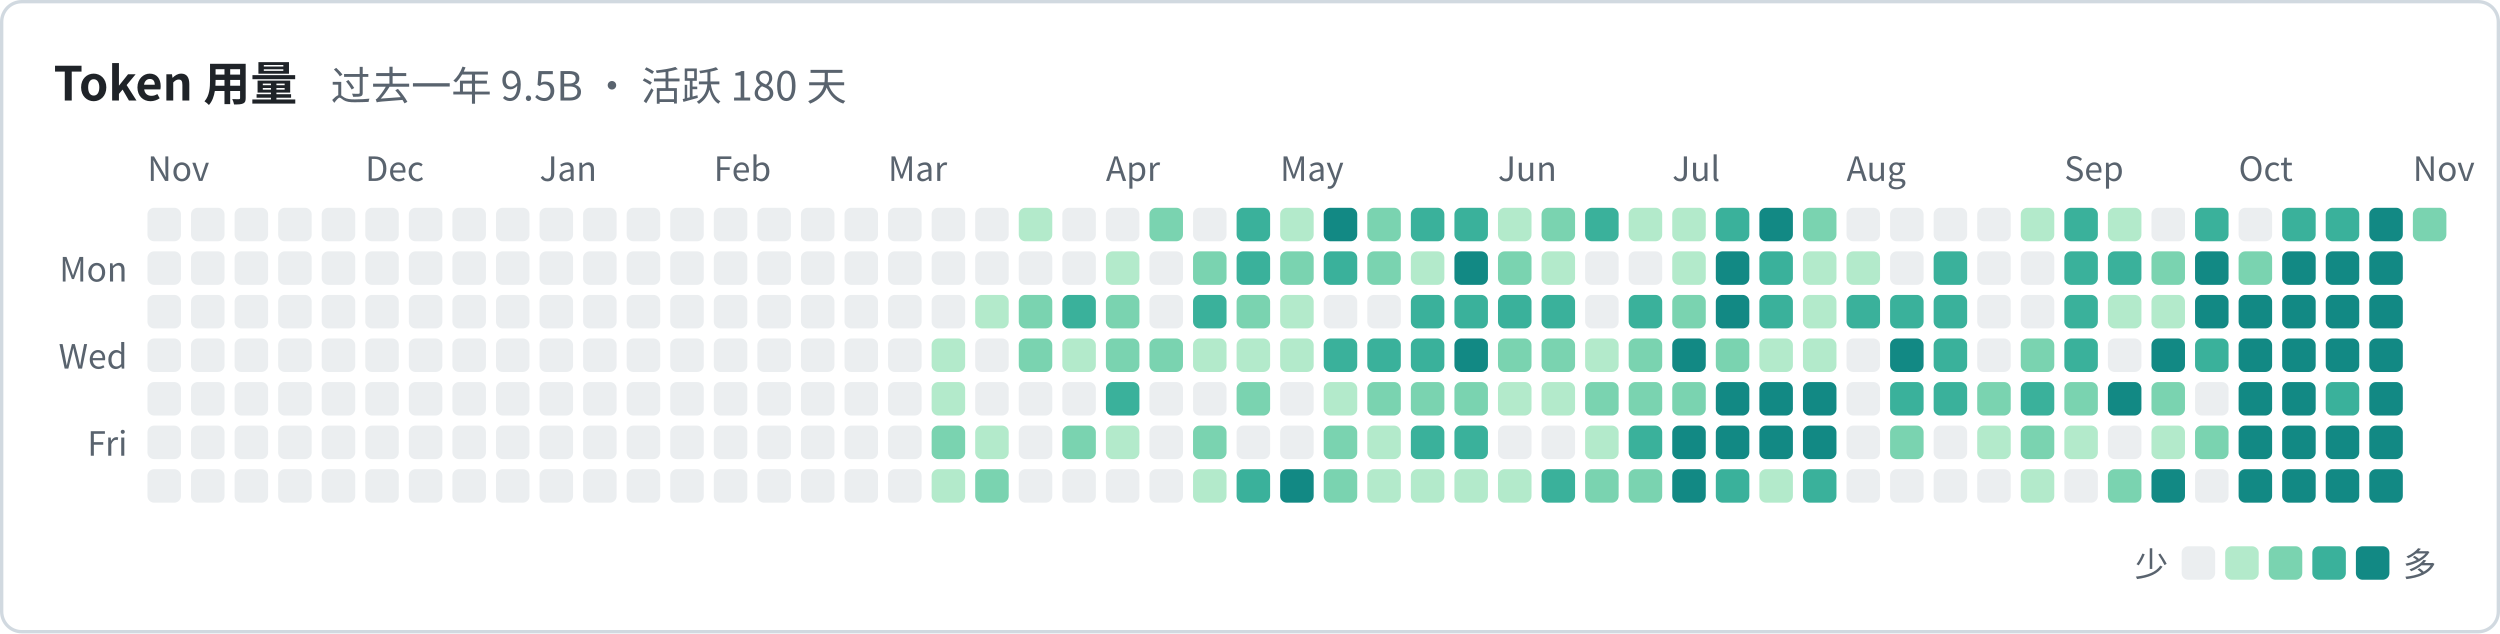
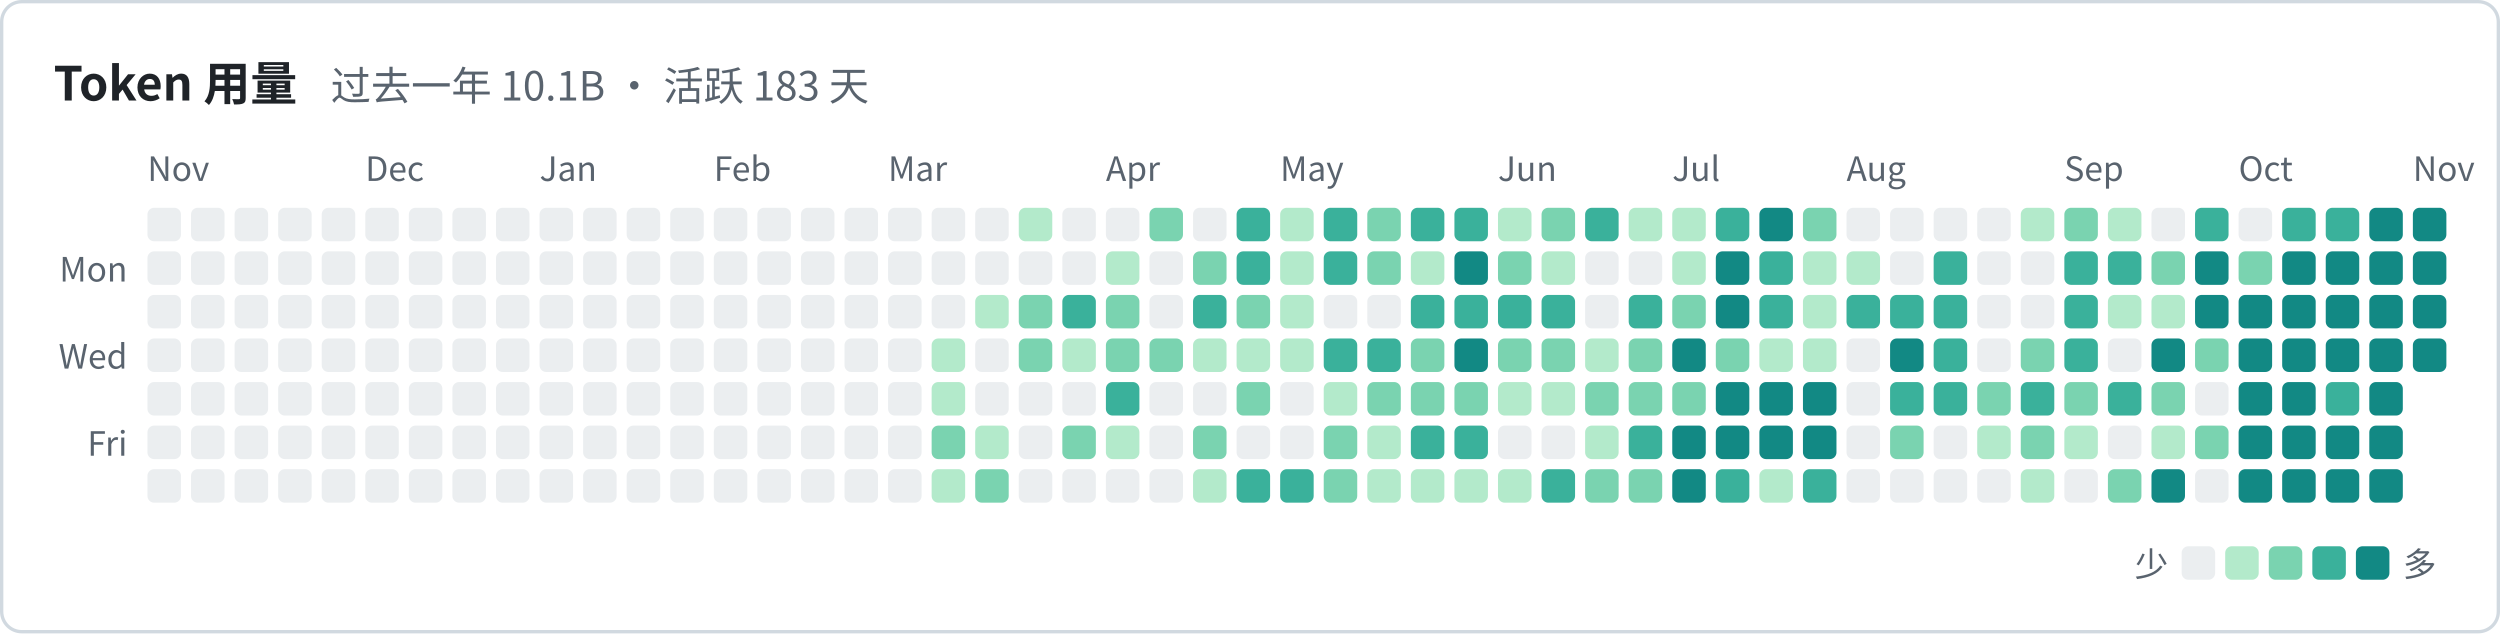
<svg xmlns="http://www.w3.org/2000/svg" width="746" height="189" viewBox="0 0 746 189" font-family="system-ui, -apple-system, 'Segoe UI', 'PingFang SC', 'Microsoft YaHei', 'Noto Sans CJK SC', sans-serif">
  <rect x="0.5" y="0.5" width="745" height="188" rx="6" fill="none" stroke="#d1d9e0" />
-   <text x="16" y="30" font-size="14" font-weight="600" fill="#1f2328">Token 用量<tspan dx="10" font-size="12" font-weight="400" fill="#59636e">过去一年 9.5B · 活跃 180 天</tspan>
+   <text x="16" y="30" font-size="14" font-weight="600" fill="#1f2328">Token 用量<tspan dx="10" font-size="12" font-weight="400" fill="#59636e">过去一年 10.1B · 活跃 183 天</tspan>
  </text>
  <text x="44" y="54" font-size="10" fill="#59636e">Nov</text>
  <text x="109" y="54" font-size="10" fill="#59636e">Dec</text>
  <text x="161" y="54" font-size="10" fill="#59636e">Jan</text>
  <text x="213" y="54" font-size="10" fill="#59636e">Feb</text>
  <text x="265" y="54" font-size="10" fill="#59636e">Mar</text>
  <text x="330" y="54" font-size="10" fill="#59636e">Apr</text>
  <text x="382" y="54" font-size="10" fill="#59636e">May</text>
  <text x="447" y="54" font-size="10" fill="#59636e">Jun</text>
  <text x="499" y="54" font-size="10" fill="#59636e">Jul</text>
  <text x="551" y="54" font-size="10" fill="#59636e">Aug</text>
  <text x="616" y="54" font-size="10" fill="#59636e">Sep</text>
  <text x="668" y="54" font-size="10" fill="#59636e">Oct</text>
  <text x="720" y="54" font-size="10" fill="#59636e">Nov</text>
  <text x="38" y="84" font-size="10" text-anchor="end" fill="#59636e">Mon</text>
  <text x="38" y="110" font-size="10" text-anchor="end" fill="#59636e">Wed</text>
  <text x="38" y="136" font-size="10" text-anchor="end" fill="#59636e">Fri</text>
  <rect x="44" y="62" width="10" height="10" rx="2" fill="#ebeef0" />
  <rect x="44" y="75" width="10" height="10" rx="2" fill="#ebeef0" />
  <rect x="44" y="88" width="10" height="10" rx="2" fill="#ebeef0" />
  <rect x="44" y="101" width="10" height="10" rx="2" fill="#ebeef0" />
  <rect x="44" y="114" width="10" height="10" rx="2" fill="#ebeef0" />
  <rect x="44" y="127" width="10" height="10" rx="2" fill="#ebeef0" />
  <rect x="44" y="140" width="10" height="10" rx="2" fill="#ebeef0" />
  <rect x="57" y="62" width="10" height="10" rx="2" fill="#ebeef0" />
  <rect x="57" y="75" width="10" height="10" rx="2" fill="#ebeef0" />
  <rect x="57" y="88" width="10" height="10" rx="2" fill="#ebeef0" />
  <rect x="57" y="101" width="10" height="10" rx="2" fill="#ebeef0" />
  <rect x="57" y="114" width="10" height="10" rx="2" fill="#ebeef0" />
  <rect x="57" y="127" width="10" height="10" rx="2" fill="#ebeef0" />
  <rect x="57" y="140" width="10" height="10" rx="2" fill="#ebeef0" />
  <rect x="70" y="62" width="10" height="10" rx="2" fill="#ebeef0" />
  <rect x="70" y="75" width="10" height="10" rx="2" fill="#ebeef0" />
  <rect x="70" y="88" width="10" height="10" rx="2" fill="#ebeef0" />
  <rect x="70" y="101" width="10" height="10" rx="2" fill="#ebeef0" />
  <rect x="70" y="114" width="10" height="10" rx="2" fill="#ebeef0" />
  <rect x="70" y="127" width="10" height="10" rx="2" fill="#ebeef0" />
  <rect x="70" y="140" width="10" height="10" rx="2" fill="#ebeef0" />
  <rect x="83" y="62" width="10" height="10" rx="2" fill="#ebeef0" />
  <rect x="83" y="75" width="10" height="10" rx="2" fill="#ebeef0" />
  <rect x="83" y="88" width="10" height="10" rx="2" fill="#ebeef0" />
  <rect x="83" y="101" width="10" height="10" rx="2" fill="#ebeef0" />
  <rect x="83" y="114" width="10" height="10" rx="2" fill="#ebeef0" />
  <rect x="83" y="127" width="10" height="10" rx="2" fill="#ebeef0" />
  <rect x="83" y="140" width="10" height="10" rx="2" fill="#ebeef0" />
  <rect x="96" y="62" width="10" height="10" rx="2" fill="#ebeef0" />
  <rect x="96" y="75" width="10" height="10" rx="2" fill="#ebeef0" />
  <rect x="96" y="88" width="10" height="10" rx="2" fill="#ebeef0" />
  <rect x="96" y="101" width="10" height="10" rx="2" fill="#ebeef0" />
  <rect x="96" y="114" width="10" height="10" rx="2" fill="#ebeef0" />
  <rect x="96" y="127" width="10" height="10" rx="2" fill="#ebeef0" />
  <rect x="96" y="140" width="10" height="10" rx="2" fill="#ebeef0" />
  <rect x="109" y="62" width="10" height="10" rx="2" fill="#ebeef0" />
  <rect x="109" y="75" width="10" height="10" rx="2" fill="#ebeef0" />
  <rect x="109" y="88" width="10" height="10" rx="2" fill="#ebeef0" />
  <rect x="109" y="101" width="10" height="10" rx="2" fill="#ebeef0" />
  <rect x="109" y="114" width="10" height="10" rx="2" fill="#ebeef0" />
  <rect x="109" y="127" width="10" height="10" rx="2" fill="#ebeef0" />
  <rect x="109" y="140" width="10" height="10" rx="2" fill="#ebeef0" />
  <rect x="122" y="62" width="10" height="10" rx="2" fill="#ebeef0" />
  <rect x="122" y="75" width="10" height="10" rx="2" fill="#ebeef0" />
  <rect x="122" y="88" width="10" height="10" rx="2" fill="#ebeef0" />
  <rect x="122" y="101" width="10" height="10" rx="2" fill="#ebeef0" />
  <rect x="122" y="114" width="10" height="10" rx="2" fill="#ebeef0" />
  <rect x="122" y="127" width="10" height="10" rx="2" fill="#ebeef0" />
  <rect x="122" y="140" width="10" height="10" rx="2" fill="#ebeef0" />
  <rect x="135" y="62" width="10" height="10" rx="2" fill="#ebeef0" />
  <rect x="135" y="75" width="10" height="10" rx="2" fill="#ebeef0" />
  <rect x="135" y="88" width="10" height="10" rx="2" fill="#ebeef0" />
  <rect x="135" y="101" width="10" height="10" rx="2" fill="#ebeef0" />
  <rect x="135" y="114" width="10" height="10" rx="2" fill="#ebeef0" />
  <rect x="135" y="127" width="10" height="10" rx="2" fill="#ebeef0" />
  <rect x="135" y="140" width="10" height="10" rx="2" fill="#ebeef0" />
  <rect x="148" y="62" width="10" height="10" rx="2" fill="#ebeef0" />
  <rect x="148" y="75" width="10" height="10" rx="2" fill="#ebeef0" />
  <rect x="148" y="88" width="10" height="10" rx="2" fill="#ebeef0" />
  <rect x="148" y="101" width="10" height="10" rx="2" fill="#ebeef0" />
  <rect x="148" y="114" width="10" height="10" rx="2" fill="#ebeef0" />
  <rect x="148" y="127" width="10" height="10" rx="2" fill="#ebeef0" />
  <rect x="148" y="140" width="10" height="10" rx="2" fill="#ebeef0" />
  <rect x="161" y="62" width="10" height="10" rx="2" fill="#ebeef0" />
  <rect x="161" y="75" width="10" height="10" rx="2" fill="#ebeef0" />
  <rect x="161" y="88" width="10" height="10" rx="2" fill="#ebeef0" />
  <rect x="161" y="101" width="10" height="10" rx="2" fill="#ebeef0" />
  <rect x="161" y="114" width="10" height="10" rx="2" fill="#ebeef0" />
  <rect x="161" y="127" width="10" height="10" rx="2" fill="#ebeef0" />
  <rect x="161" y="140" width="10" height="10" rx="2" fill="#ebeef0" />
  <rect x="174" y="62" width="10" height="10" rx="2" fill="#ebeef0" />
  <rect x="174" y="75" width="10" height="10" rx="2" fill="#ebeef0" />
  <rect x="174" y="88" width="10" height="10" rx="2" fill="#ebeef0" />
  <rect x="174" y="101" width="10" height="10" rx="2" fill="#ebeef0" />
  <rect x="174" y="114" width="10" height="10" rx="2" fill="#ebeef0" />
  <rect x="174" y="127" width="10" height="10" rx="2" fill="#ebeef0" />
  <rect x="174" y="140" width="10" height="10" rx="2" fill="#ebeef0" />
  <rect x="187" y="62" width="10" height="10" rx="2" fill="#ebeef0" />
  <rect x="187" y="75" width="10" height="10" rx="2" fill="#ebeef0" />
  <rect x="187" y="88" width="10" height="10" rx="2" fill="#ebeef0" />
  <rect x="187" y="101" width="10" height="10" rx="2" fill="#ebeef0" />
  <rect x="187" y="114" width="10" height="10" rx="2" fill="#ebeef0" />
  <rect x="187" y="127" width="10" height="10" rx="2" fill="#ebeef0" />
  <rect x="187" y="140" width="10" height="10" rx="2" fill="#ebeef0" />
  <rect x="200" y="62" width="10" height="10" rx="2" fill="#ebeef0" />
  <rect x="200" y="75" width="10" height="10" rx="2" fill="#ebeef0" />
  <rect x="200" y="88" width="10" height="10" rx="2" fill="#ebeef0" />
  <rect x="200" y="101" width="10" height="10" rx="2" fill="#ebeef0" />
  <rect x="200" y="114" width="10" height="10" rx="2" fill="#ebeef0" />
  <rect x="200" y="127" width="10" height="10" rx="2" fill="#ebeef0" />
  <rect x="200" y="140" width="10" height="10" rx="2" fill="#ebeef0" />
  <rect x="213" y="62" width="10" height="10" rx="2" fill="#ebeef0" />
  <rect x="213" y="75" width="10" height="10" rx="2" fill="#ebeef0" />
  <rect x="213" y="88" width="10" height="10" rx="2" fill="#ebeef0" />
  <rect x="213" y="101" width="10" height="10" rx="2" fill="#ebeef0" />
  <rect x="213" y="114" width="10" height="10" rx="2" fill="#ebeef0" />
  <rect x="213" y="127" width="10" height="10" rx="2" fill="#ebeef0" />
  <rect x="213" y="140" width="10" height="10" rx="2" fill="#ebeef0" />
  <rect x="226" y="62" width="10" height="10" rx="2" fill="#ebeef0" />
  <rect x="226" y="75" width="10" height="10" rx="2" fill="#ebeef0" />
  <rect x="226" y="88" width="10" height="10" rx="2" fill="#ebeef0" />
  <rect x="226" y="101" width="10" height="10" rx="2" fill="#ebeef0" />
  <rect x="226" y="114" width="10" height="10" rx="2" fill="#ebeef0" />
  <rect x="226" y="127" width="10" height="10" rx="2" fill="#ebeef0" />
  <rect x="226" y="140" width="10" height="10" rx="2" fill="#ebeef0" />
  <rect x="239" y="62" width="10" height="10" rx="2" fill="#ebeef0" />
  <rect x="239" y="75" width="10" height="10" rx="2" fill="#ebeef0" />
  <rect x="239" y="88" width="10" height="10" rx="2" fill="#ebeef0" />
  <rect x="239" y="101" width="10" height="10" rx="2" fill="#ebeef0" />
  <rect x="239" y="114" width="10" height="10" rx="2" fill="#ebeef0" />
  <rect x="239" y="127" width="10" height="10" rx="2" fill="#ebeef0" />
  <rect x="239" y="140" width="10" height="10" rx="2" fill="#ebeef0" />
  <rect x="252" y="62" width="10" height="10" rx="2" fill="#ebeef0" />
  <rect x="252" y="75" width="10" height="10" rx="2" fill="#ebeef0" />
  <rect x="252" y="88" width="10" height="10" rx="2" fill="#ebeef0" />
  <rect x="252" y="101" width="10" height="10" rx="2" fill="#ebeef0" />
  <rect x="252" y="114" width="10" height="10" rx="2" fill="#ebeef0" />
  <rect x="252" y="127" width="10" height="10" rx="2" fill="#ebeef0" />
  <rect x="252" y="140" width="10" height="10" rx="2" fill="#ebeef0" />
  <rect x="265" y="62" width="10" height="10" rx="2" fill="#ebeef0" />
  <rect x="265" y="75" width="10" height="10" rx="2" fill="#ebeef0" />
  <rect x="265" y="88" width="10" height="10" rx="2" fill="#ebeef0" />
  <rect x="265" y="101" width="10" height="10" rx="2" fill="#ebeef0" />
  <rect x="265" y="114" width="10" height="10" rx="2" fill="#ebeef0" />
  <rect x="265" y="127" width="10" height="10" rx="2" fill="#ebeef0" />
  <rect x="265" y="140" width="10" height="10" rx="2" fill="#ebeef0" />
  <rect x="278" y="62" width="10" height="10" rx="2" fill="#ebeef0" />
  <rect x="278" y="75" width="10" height="10" rx="2" fill="#ebeef0" />
  <rect x="278" y="88" width="10" height="10" rx="2" fill="#ebeef0" />
  <rect x="278" y="101" width="10" height="10" rx="2" fill="#b3eacb" />
  <rect x="278" y="114" width="10" height="10" rx="2" fill="#b3eacb" />
  <rect x="278" y="127" width="10" height="10" rx="2" fill="#7ad3b0" />
  <rect x="278" y="140" width="10" height="10" rx="2" fill="#b3eacb" />
  <rect x="291" y="62" width="10" height="10" rx="2" fill="#ebeef0" />
  <rect x="291" y="75" width="10" height="10" rx="2" fill="#ebeef0" />
  <rect x="291" y="88" width="10" height="10" rx="2" fill="#b3eacb" />
  <rect x="291" y="101" width="10" height="10" rx="2" fill="#ebeef0" />
  <rect x="291" y="114" width="10" height="10" rx="2" fill="#ebeef0" />
  <rect x="291" y="127" width="10" height="10" rx="2" fill="#b3eacb" />
  <rect x="291" y="140" width="10" height="10" rx="2" fill="#7ad3b0" />
  <rect x="304" y="62" width="10" height="10" rx="2" fill="#b3eacb" />
  <rect x="304" y="75" width="10" height="10" rx="2" fill="#ebeef0" />
  <rect x="304" y="88" width="10" height="10" rx="2" fill="#7ad3b0" />
  <rect x="304" y="101" width="10" height="10" rx="2" fill="#7ad3b0" />
  <rect x="304" y="114" width="10" height="10" rx="2" fill="#ebeef0" />
  <rect x="304" y="127" width="10" height="10" rx="2" fill="#ebeef0" />
  <rect x="304" y="140" width="10" height="10" rx="2" fill="#ebeef0" />
  <rect x="317" y="62" width="10" height="10" rx="2" fill="#ebeef0" />
  <rect x="317" y="75" width="10" height="10" rx="2" fill="#ebeef0" />
  <rect x="317" y="88" width="10" height="10" rx="2" fill="#3ab19b" />
  <rect x="317" y="101" width="10" height="10" rx="2" fill="#b3eacb" />
  <rect x="317" y="114" width="10" height="10" rx="2" fill="#ebeef0" />
  <rect x="317" y="127" width="10" height="10" rx="2" fill="#7ad3b0" />
  <rect x="317" y="140" width="10" height="10" rx="2" fill="#ebeef0" />
  <rect x="330" y="62" width="10" height="10" rx="2" fill="#ebeef0" />
  <rect x="330" y="75" width="10" height="10" rx="2" fill="#b3eacb" />
  <rect x="330" y="88" width="10" height="10" rx="2" fill="#7ad3b0" />
  <rect x="330" y="101" width="10" height="10" rx="2" fill="#7ad3b0" />
  <rect x="330" y="114" width="10" height="10" rx="2" fill="#3ab19b" />
  <rect x="330" y="127" width="10" height="10" rx="2" fill="#b3eacb" />
  <rect x="330" y="140" width="10" height="10" rx="2" fill="#ebeef0" />
  <rect x="343" y="62" width="10" height="10" rx="2" fill="#7ad3b0" />
  <rect x="343" y="75" width="10" height="10" rx="2" fill="#ebeef0" />
  <rect x="343" y="88" width="10" height="10" rx="2" fill="#ebeef0" />
  <rect x="343" y="101" width="10" height="10" rx="2" fill="#7ad3b0" />
  <rect x="343" y="114" width="10" height="10" rx="2" fill="#ebeef0" />
  <rect x="343" y="127" width="10" height="10" rx="2" fill="#ebeef0" />
  <rect x="343" y="140" width="10" height="10" rx="2" fill="#ebeef0" />
  <rect x="356" y="62" width="10" height="10" rx="2" fill="#ebeef0" />
  <rect x="356" y="75" width="10" height="10" rx="2" fill="#7ad3b0" />
  <rect x="356" y="88" width="10" height="10" rx="2" fill="#3ab19b" />
  <rect x="356" y="101" width="10" height="10" rx="2" fill="#b3eacb" />
  <rect x="356" y="114" width="10" height="10" rx="2" fill="#ebeef0" />
  <rect x="356" y="127" width="10" height="10" rx="2" fill="#7ad3b0" />
  <rect x="356" y="140" width="10" height="10" rx="2" fill="#b3eacb" />
  <rect x="369" y="62" width="10" height="10" rx="2" fill="#3ab19b" />
  <rect x="369" y="75" width="10" height="10" rx="2" fill="#3ab19b" />
  <rect x="369" y="88" width="10" height="10" rx="2" fill="#7ad3b0" />
  <rect x="369" y="101" width="10" height="10" rx="2" fill="#b3eacb" />
  <rect x="369" y="114" width="10" height="10" rx="2" fill="#7ad3b0" />
  <rect x="369" y="127" width="10" height="10" rx="2" fill="#ebeef0" />
  <rect x="369" y="140" width="10" height="10" rx="2" fill="#3ab19b" />
  <rect x="382" y="62" width="10" height="10" rx="2" fill="#b3eacb" />
-   <rect x="382" y="75" width="10" height="10" rx="2" fill="#7ad3b0" />
+   <rect x="382" y="75" width="10" height="10" rx="2" fill="#b3eacb" />
  <rect x="382" y="88" width="10" height="10" rx="2" fill="#b3eacb" />
  <rect x="382" y="101" width="10" height="10" rx="2" fill="#b3eacb" />
  <rect x="382" y="114" width="10" height="10" rx="2" fill="#ebeef0" />
  <rect x="382" y="127" width="10" height="10" rx="2" fill="#ebeef0" />
-   <rect x="382" y="140" width="10" height="10" rx="2" fill="#128984" />
-   <rect x="395" y="62" width="10" height="10" rx="2" fill="#128984" />
+   <rect x="382" y="140" width="10" height="10" rx="2" fill="#3ab19b" />
+   <rect x="395" y="62" width="10" height="10" rx="2" fill="#3ab19b" />
  <rect x="395" y="75" width="10" height="10" rx="2" fill="#3ab19b" />
  <rect x="395" y="88" width="10" height="10" rx="2" fill="#ebeef0" />
  <rect x="395" y="101" width="10" height="10" rx="2" fill="#3ab19b" />
  <rect x="395" y="114" width="10" height="10" rx="2" fill="#b3eacb" />
  <rect x="395" y="127" width="10" height="10" rx="2" fill="#7ad3b0" />
  <rect x="395" y="140" width="10" height="10" rx="2" fill="#7ad3b0" />
  <rect x="408" y="62" width="10" height="10" rx="2" fill="#7ad3b0" />
  <rect x="408" y="75" width="10" height="10" rx="2" fill="#7ad3b0" />
  <rect x="408" y="88" width="10" height="10" rx="2" fill="#ebeef0" />
  <rect x="408" y="101" width="10" height="10" rx="2" fill="#3ab19b" />
  <rect x="408" y="114" width="10" height="10" rx="2" fill="#7ad3b0" />
  <rect x="408" y="127" width="10" height="10" rx="2" fill="#b3eacb" />
  <rect x="408" y="140" width="10" height="10" rx="2" fill="#b3eacb" />
  <rect x="421" y="62" width="10" height="10" rx="2" fill="#3ab19b" />
  <rect x="421" y="75" width="10" height="10" rx="2" fill="#b3eacb" />
  <rect x="421" y="88" width="10" height="10" rx="2" fill="#3ab19b" />
-   <rect x="421" y="101" width="10" height="10" rx="2" fill="#3ab19b" />
+   <rect x="421" y="101" width="10" height="10" rx="2" fill="#7ad3b0" />
  <rect x="421" y="114" width="10" height="10" rx="2" fill="#7ad3b0" />
  <rect x="421" y="127" width="10" height="10" rx="2" fill="#3ab19b" />
  <rect x="421" y="140" width="10" height="10" rx="2" fill="#b3eacb" />
  <rect x="434" y="62" width="10" height="10" rx="2" fill="#3ab19b" />
  <rect x="434" y="75" width="10" height="10" rx="2" fill="#128984" />
  <rect x="434" y="88" width="10" height="10" rx="2" fill="#3ab19b" />
  <rect x="434" y="101" width="10" height="10" rx="2" fill="#128984" />
  <rect x="434" y="114" width="10" height="10" rx="2" fill="#7ad3b0" />
  <rect x="434" y="127" width="10" height="10" rx="2" fill="#3ab19b" />
  <rect x="434" y="140" width="10" height="10" rx="2" fill="#b3eacb" />
  <rect x="447" y="62" width="10" height="10" rx="2" fill="#b3eacb" />
  <rect x="447" y="75" width="10" height="10" rx="2" fill="#7ad3b0" />
  <rect x="447" y="88" width="10" height="10" rx="2" fill="#3ab19b" />
  <rect x="447" y="101" width="10" height="10" rx="2" fill="#7ad3b0" />
  <rect x="447" y="114" width="10" height="10" rx="2" fill="#b3eacb" />
  <rect x="447" y="127" width="10" height="10" rx="2" fill="#ebeef0" />
  <rect x="447" y="140" width="10" height="10" rx="2" fill="#b3eacb" />
  <rect x="460" y="62" width="10" height="10" rx="2" fill="#7ad3b0" />
  <rect x="460" y="75" width="10" height="10" rx="2" fill="#b3eacb" />
  <rect x="460" y="88" width="10" height="10" rx="2" fill="#3ab19b" />
  <rect x="460" y="101" width="10" height="10" rx="2" fill="#7ad3b0" />
  <rect x="460" y="114" width="10" height="10" rx="2" fill="#b3eacb" />
  <rect x="460" y="127" width="10" height="10" rx="2" fill="#ebeef0" />
  <rect x="460" y="140" width="10" height="10" rx="2" fill="#3ab19b" />
  <rect x="473" y="62" width="10" height="10" rx="2" fill="#3ab19b" />
  <rect x="473" y="75" width="10" height="10" rx="2" fill="#ebeef0" />
  <rect x="473" y="88" width="10" height="10" rx="2" fill="#ebeef0" />
  <rect x="473" y="101" width="10" height="10" rx="2" fill="#b3eacb" />
  <rect x="473" y="114" width="10" height="10" rx="2" fill="#7ad3b0" />
  <rect x="473" y="127" width="10" height="10" rx="2" fill="#b3eacb" />
  <rect x="473" y="140" width="10" height="10" rx="2" fill="#7ad3b0" />
  <rect x="486" y="62" width="10" height="10" rx="2" fill="#b3eacb" />
  <rect x="486" y="75" width="10" height="10" rx="2" fill="#ebeef0" />
  <rect x="486" y="88" width="10" height="10" rx="2" fill="#3ab19b" />
  <rect x="486" y="101" width="10" height="10" rx="2" fill="#7ad3b0" />
  <rect x="486" y="114" width="10" height="10" rx="2" fill="#7ad3b0" />
  <rect x="486" y="127" width="10" height="10" rx="2" fill="#3ab19b" />
  <rect x="486" y="140" width="10" height="10" rx="2" fill="#7ad3b0" />
  <rect x="499" y="62" width="10" height="10" rx="2" fill="#b3eacb" />
  <rect x="499" y="75" width="10" height="10" rx="2" fill="#b3eacb" />
  <rect x="499" y="88" width="10" height="10" rx="2" fill="#7ad3b0" />
  <rect x="499" y="101" width="10" height="10" rx="2" fill="#128984" />
  <rect x="499" y="114" width="10" height="10" rx="2" fill="#7ad3b0" />
  <rect x="499" y="127" width="10" height="10" rx="2" fill="#128984" />
  <rect x="499" y="140" width="10" height="10" rx="2" fill="#128984" />
  <rect x="512" y="62" width="10" height="10" rx="2" fill="#3ab19b" />
  <rect x="512" y="75" width="10" height="10" rx="2" fill="#128984" />
  <rect x="512" y="88" width="10" height="10" rx="2" fill="#128984" />
  <rect x="512" y="101" width="10" height="10" rx="2" fill="#7ad3b0" />
  <rect x="512" y="114" width="10" height="10" rx="2" fill="#128984" />
  <rect x="512" y="127" width="10" height="10" rx="2" fill="#128984" />
  <rect x="512" y="140" width="10" height="10" rx="2" fill="#3ab19b" />
  <rect x="525" y="62" width="10" height="10" rx="2" fill="#128984" />
  <rect x="525" y="75" width="10" height="10" rx="2" fill="#3ab19b" />
  <rect x="525" y="88" width="10" height="10" rx="2" fill="#3ab19b" />
  <rect x="525" y="101" width="10" height="10" rx="2" fill="#b3eacb" />
  <rect x="525" y="114" width="10" height="10" rx="2" fill="#128984" />
  <rect x="525" y="127" width="10" height="10" rx="2" fill="#128984" />
  <rect x="525" y="140" width="10" height="10" rx="2" fill="#b3eacb" />
  <rect x="538" y="62" width="10" height="10" rx="2" fill="#7ad3b0" />
  <rect x="538" y="75" width="10" height="10" rx="2" fill="#b3eacb" />
  <rect x="538" y="88" width="10" height="10" rx="2" fill="#b3eacb" />
  <rect x="538" y="101" width="10" height="10" rx="2" fill="#b3eacb" />
  <rect x="538" y="114" width="10" height="10" rx="2" fill="#128984" />
  <rect x="538" y="127" width="10" height="10" rx="2" fill="#128984" />
  <rect x="538" y="140" width="10" height="10" rx="2" fill="#3ab19b" />
  <rect x="551" y="62" width="10" height="10" rx="2" fill="#ebeef0" />
  <rect x="551" y="75" width="10" height="10" rx="2" fill="#b3eacb" />
  <rect x="551" y="88" width="10" height="10" rx="2" fill="#3ab19b" />
  <rect x="551" y="101" width="10" height="10" rx="2" fill="#ebeef0" />
  <rect x="551" y="114" width="10" height="10" rx="2" fill="#ebeef0" />
  <rect x="551" y="127" width="10" height="10" rx="2" fill="#ebeef0" />
  <rect x="551" y="140" width="10" height="10" rx="2" fill="#ebeef0" />
  <rect x="564" y="62" width="10" height="10" rx="2" fill="#ebeef0" />
  <rect x="564" y="75" width="10" height="10" rx="2" fill="#ebeef0" />
  <rect x="564" y="88" width="10" height="10" rx="2" fill="#3ab19b" />
  <rect x="564" y="101" width="10" height="10" rx="2" fill="#128984" />
  <rect x="564" y="114" width="10" height="10" rx="2" fill="#3ab19b" />
  <rect x="564" y="127" width="10" height="10" rx="2" fill="#7ad3b0" />
  <rect x="564" y="140" width="10" height="10" rx="2" fill="#ebeef0" />
  <rect x="577" y="62" width="10" height="10" rx="2" fill="#ebeef0" />
  <rect x="577" y="75" width="10" height="10" rx="2" fill="#3ab19b" />
  <rect x="577" y="88" width="10" height="10" rx="2" fill="#3ab19b" />
  <rect x="577" y="101" width="10" height="10" rx="2" fill="#3ab19b" />
  <rect x="577" y="114" width="10" height="10" rx="2" fill="#3ab19b" />
  <rect x="577" y="127" width="10" height="10" rx="2" fill="#ebeef0" />
  <rect x="577" y="140" width="10" height="10" rx="2" fill="#ebeef0" />
  <rect x="590" y="62" width="10" height="10" rx="2" fill="#ebeef0" />
  <rect x="590" y="75" width="10" height="10" rx="2" fill="#ebeef0" />
  <rect x="590" y="88" width="10" height="10" rx="2" fill="#ebeef0" />
  <rect x="590" y="101" width="10" height="10" rx="2" fill="#ebeef0" />
  <rect x="590" y="114" width="10" height="10" rx="2" fill="#7ad3b0" />
  <rect x="590" y="127" width="10" height="10" rx="2" fill="#b3eacb" />
  <rect x="590" y="140" width="10" height="10" rx="2" fill="#ebeef0" />
  <rect x="603" y="62" width="10" height="10" rx="2" fill="#b3eacb" />
  <rect x="603" y="75" width="10" height="10" rx="2" fill="#ebeef0" />
  <rect x="603" y="88" width="10" height="10" rx="2" fill="#ebeef0" />
  <rect x="603" y="101" width="10" height="10" rx="2" fill="#7ad3b0" />
  <rect x="603" y="114" width="10" height="10" rx="2" fill="#3ab19b" />
  <rect x="603" y="127" width="10" height="10" rx="2" fill="#7ad3b0" />
  <rect x="603" y="140" width="10" height="10" rx="2" fill="#b3eacb" />
-   <rect x="616" y="62" width="10" height="10" rx="2" fill="#3ab19b" />
+   <rect x="616" y="62" width="10" height="10" rx="2" fill="#7ad3b0" />
  <rect x="616" y="75" width="10" height="10" rx="2" fill="#3ab19b" />
  <rect x="616" y="88" width="10" height="10" rx="2" fill="#3ab19b" />
  <rect x="616" y="101" width="10" height="10" rx="2" fill="#3ab19b" />
  <rect x="616" y="114" width="10" height="10" rx="2" fill="#7ad3b0" />
  <rect x="616" y="127" width="10" height="10" rx="2" fill="#b3eacb" />
  <rect x="616" y="140" width="10" height="10" rx="2" fill="#ebeef0" />
  <rect x="629" y="62" width="10" height="10" rx="2" fill="#b3eacb" />
  <rect x="629" y="75" width="10" height="10" rx="2" fill="#3ab19b" />
  <rect x="629" y="88" width="10" height="10" rx="2" fill="#b3eacb" />
  <rect x="629" y="101" width="10" height="10" rx="2" fill="#ebeef0" />
-   <rect x="629" y="114" width="10" height="10" rx="2" fill="#128984" />
+   <rect x="629" y="114" width="10" height="10" rx="2" fill="#3ab19b" />
  <rect x="629" y="127" width="10" height="10" rx="2" fill="#ebeef0" />
  <rect x="629" y="140" width="10" height="10" rx="2" fill="#7ad3b0" />
  <rect x="642" y="62" width="10" height="10" rx="2" fill="#ebeef0" />
  <rect x="642" y="75" width="10" height="10" rx="2" fill="#7ad3b0" />
  <rect x="642" y="88" width="10" height="10" rx="2" fill="#b3eacb" />
  <rect x="642" y="101" width="10" height="10" rx="2" fill="#128984" />
  <rect x="642" y="114" width="10" height="10" rx="2" fill="#7ad3b0" />
  <rect x="642" y="127" width="10" height="10" rx="2" fill="#b3eacb" />
  <rect x="642" y="140" width="10" height="10" rx="2" fill="#128984" />
  <rect x="655" y="62" width="10" height="10" rx="2" fill="#3ab19b" />
  <rect x="655" y="75" width="10" height="10" rx="2" fill="#128984" />
  <rect x="655" y="88" width="10" height="10" rx="2" fill="#128984" />
-   <rect x="655" y="101" width="10" height="10" rx="2" fill="#3ab19b" />
+   <rect x="655" y="101" width="10" height="10" rx="2" fill="#7ad3b0" />
  <rect x="655" y="114" width="10" height="10" rx="2" fill="#ebeef0" />
  <rect x="655" y="127" width="10" height="10" rx="2" fill="#7ad3b0" />
  <rect x="655" y="140" width="10" height="10" rx="2" fill="#ebeef0" />
  <rect x="668" y="62" width="10" height="10" rx="2" fill="#ebeef0" />
  <rect x="668" y="75" width="10" height="10" rx="2" fill="#7ad3b0" />
  <rect x="668" y="88" width="10" height="10" rx="2" fill="#128984" />
  <rect x="668" y="101" width="10" height="10" rx="2" fill="#128984" />
  <rect x="668" y="114" width="10" height="10" rx="2" fill="#128984" />
  <rect x="668" y="127" width="10" height="10" rx="2" fill="#128984" />
  <rect x="668" y="140" width="10" height="10" rx="2" fill="#128984" />
  <rect x="681" y="62" width="10" height="10" rx="2" fill="#3ab19b" />
  <rect x="681" y="75" width="10" height="10" rx="2" fill="#128984" />
  <rect x="681" y="88" width="10" height="10" rx="2" fill="#128984" />
  <rect x="681" y="101" width="10" height="10" rx="2" fill="#128984" />
  <rect x="681" y="114" width="10" height="10" rx="2" fill="#128984" />
  <rect x="681" y="127" width="10" height="10" rx="2" fill="#128984" />
  <rect x="681" y="140" width="10" height="10" rx="2" fill="#128984" />
  <rect x="694" y="62" width="10" height="10" rx="2" fill="#3ab19b" />
  <rect x="694" y="75" width="10" height="10" rx="2" fill="#128984" />
  <rect x="694" y="88" width="10" height="10" rx="2" fill="#128984" />
  <rect x="694" y="101" width="10" height="10" rx="2" fill="#128984" />
  <rect x="694" y="114" width="10" height="10" rx="2" fill="#3ab19b" />
  <rect x="694" y="127" width="10" height="10" rx="2" fill="#128984" />
  <rect x="694" y="140" width="10" height="10" rx="2" fill="#128984" />
  <rect x="707" y="62" width="10" height="10" rx="2" fill="#128984" />
  <rect x="707" y="75" width="10" height="10" rx="2" fill="#128984" />
  <rect x="707" y="88" width="10" height="10" rx="2" fill="#128984" />
  <rect x="707" y="101" width="10" height="10" rx="2" fill="#128984" />
  <rect x="707" y="114" width="10" height="10" rx="2" fill="#128984" />
  <rect x="707" y="127" width="10" height="10" rx="2" fill="#128984" />
  <rect x="707" y="140" width="10" height="10" rx="2" fill="#128984" />
-   <rect x="720" y="62" width="10" height="10" rx="2" fill="#7ad3b0" />
+   <rect x="720" y="62" width="10" height="10" rx="2" fill="#128984" />
+   <rect x="720" y="75" width="10" height="10" rx="2" fill="#128984" />
+   <rect x="720" y="88" width="10" height="10" rx="2" fill="#128984" />
+   <rect x="720" y="101" width="10" height="10" rx="2" fill="#128984" />
  <text x="647" y="172" font-size="10" text-anchor="end" fill="#59636e">少</text>
  <rect x="651" y="163" width="10" height="10" rx="2" fill="#ebeef0" />
  <rect x="664" y="163" width="10" height="10" rx="2" fill="#b3eacb" />
  <rect x="677" y="163" width="10" height="10" rx="2" fill="#7ad3b0" />
  <rect x="690" y="163" width="10" height="10" rx="2" fill="#3ab19b" />
  <rect x="703" y="163" width="10" height="10" rx="2" fill="#128984" />
  <text x="717" y="172" font-size="10" fill="#59636e">多</text>
</svg>
